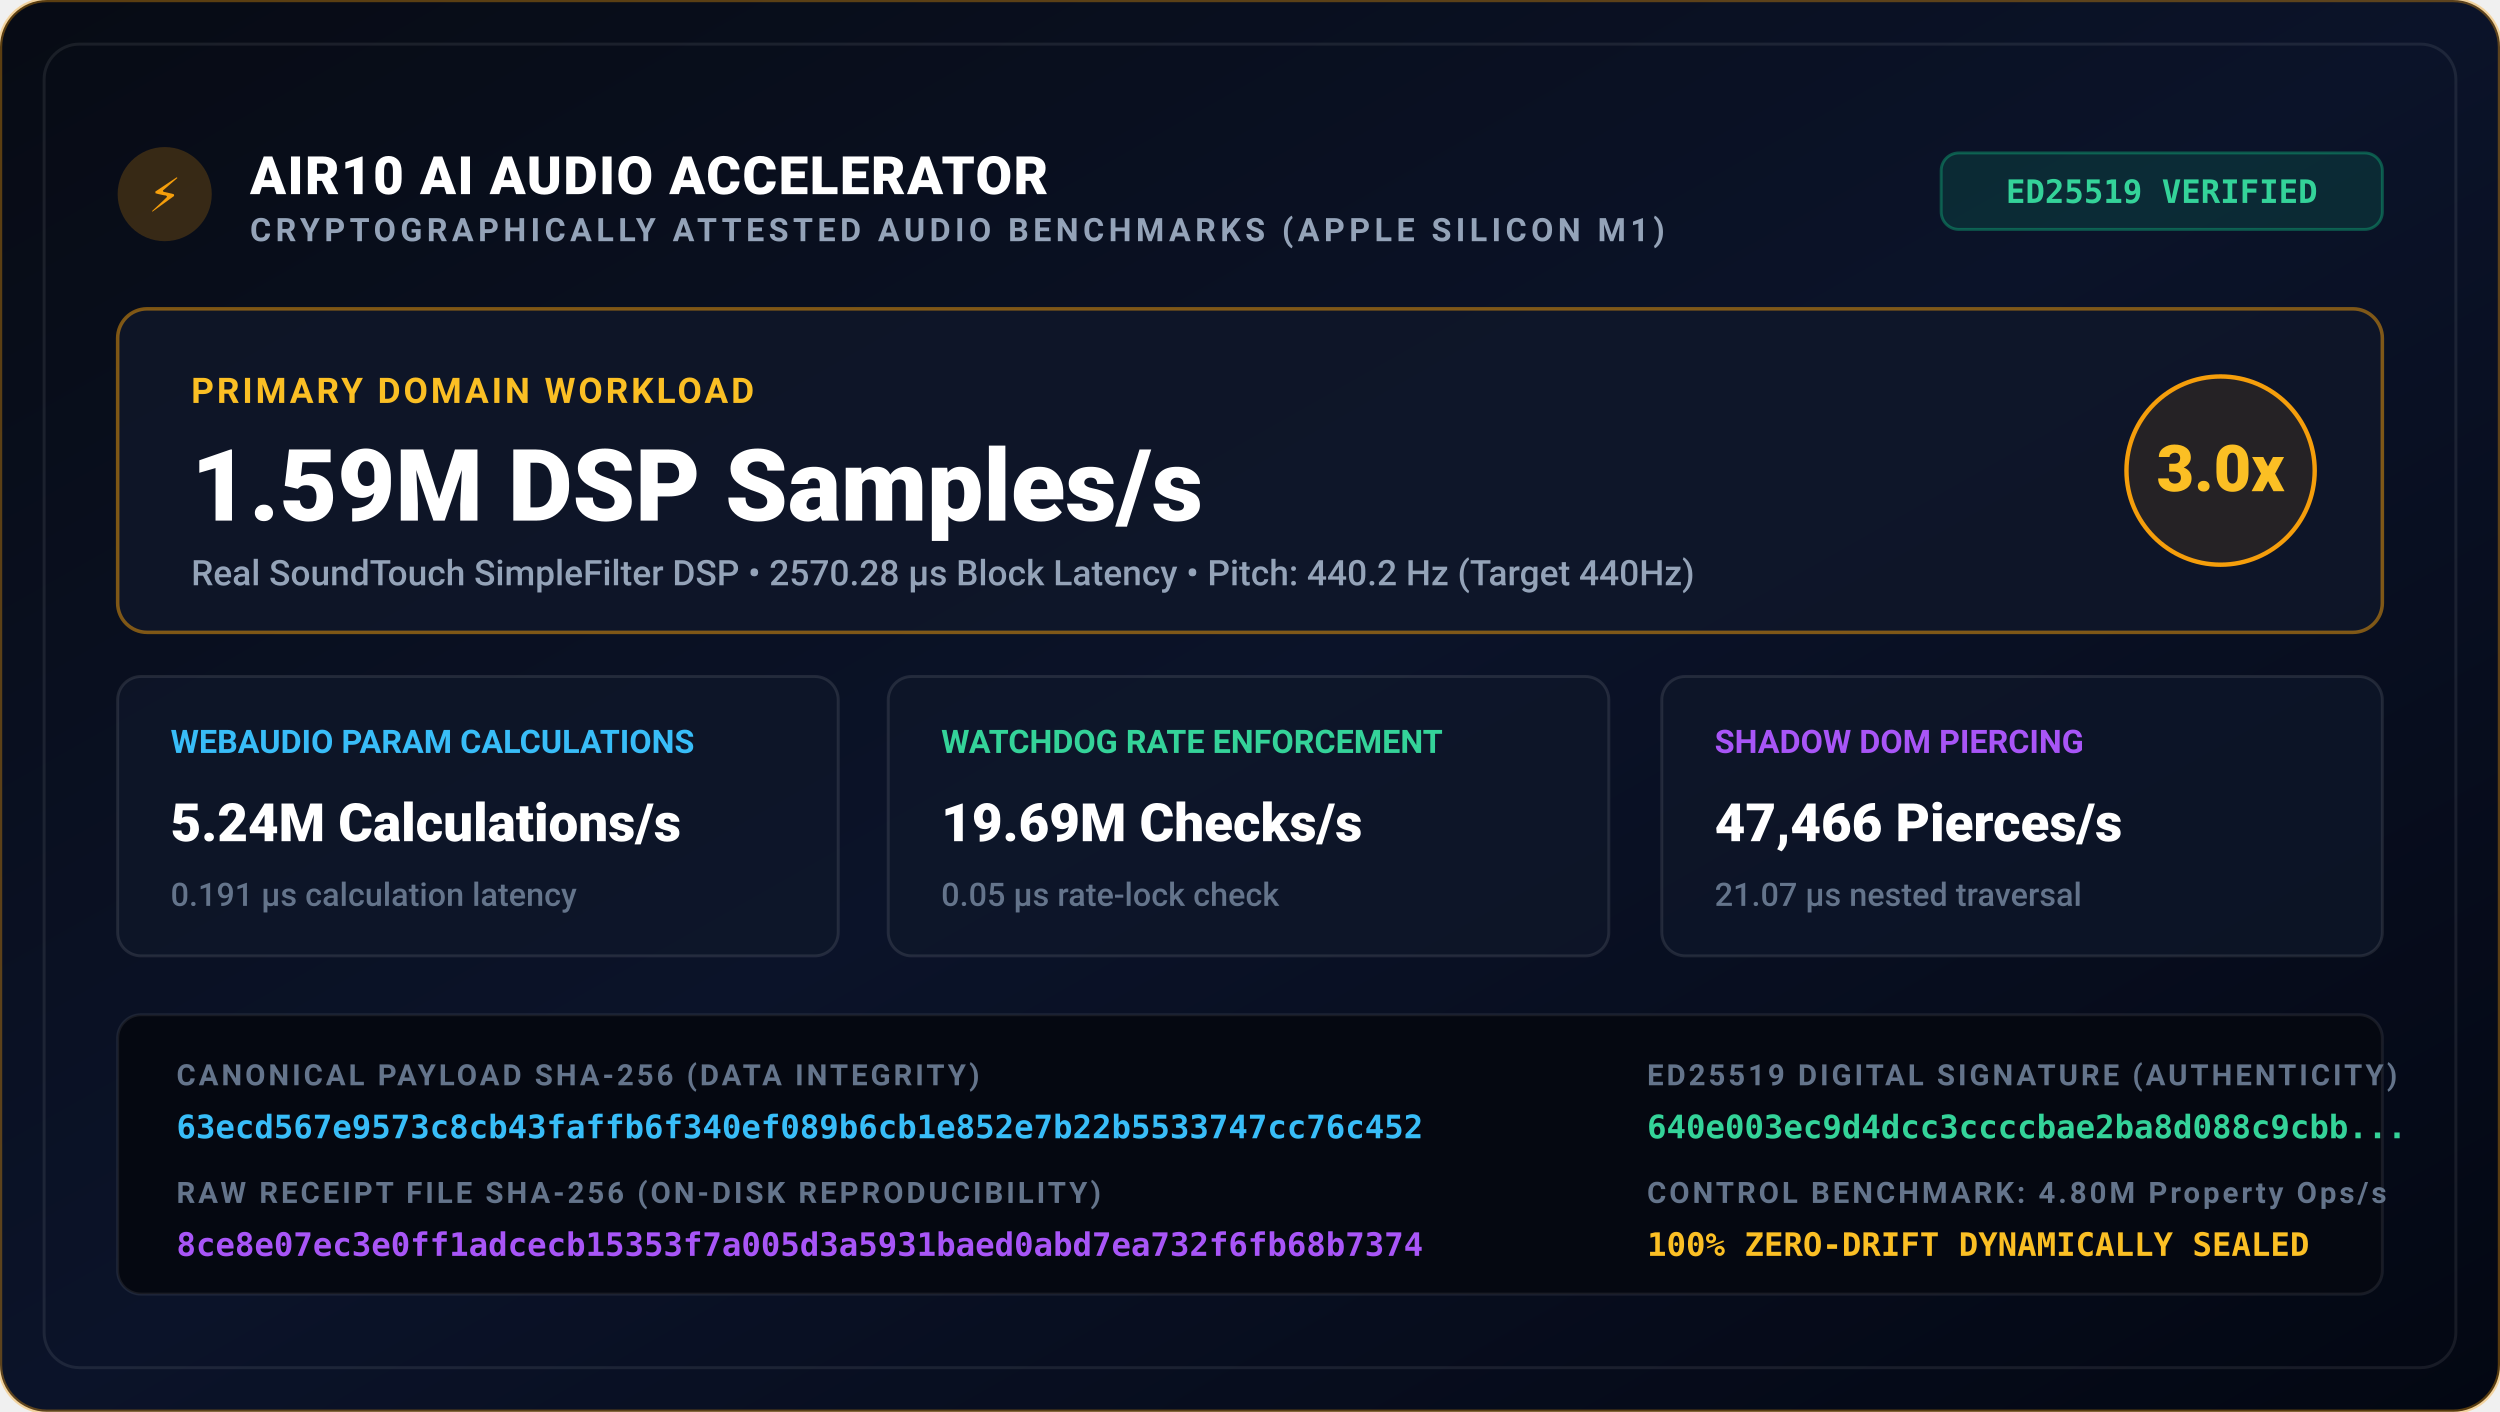
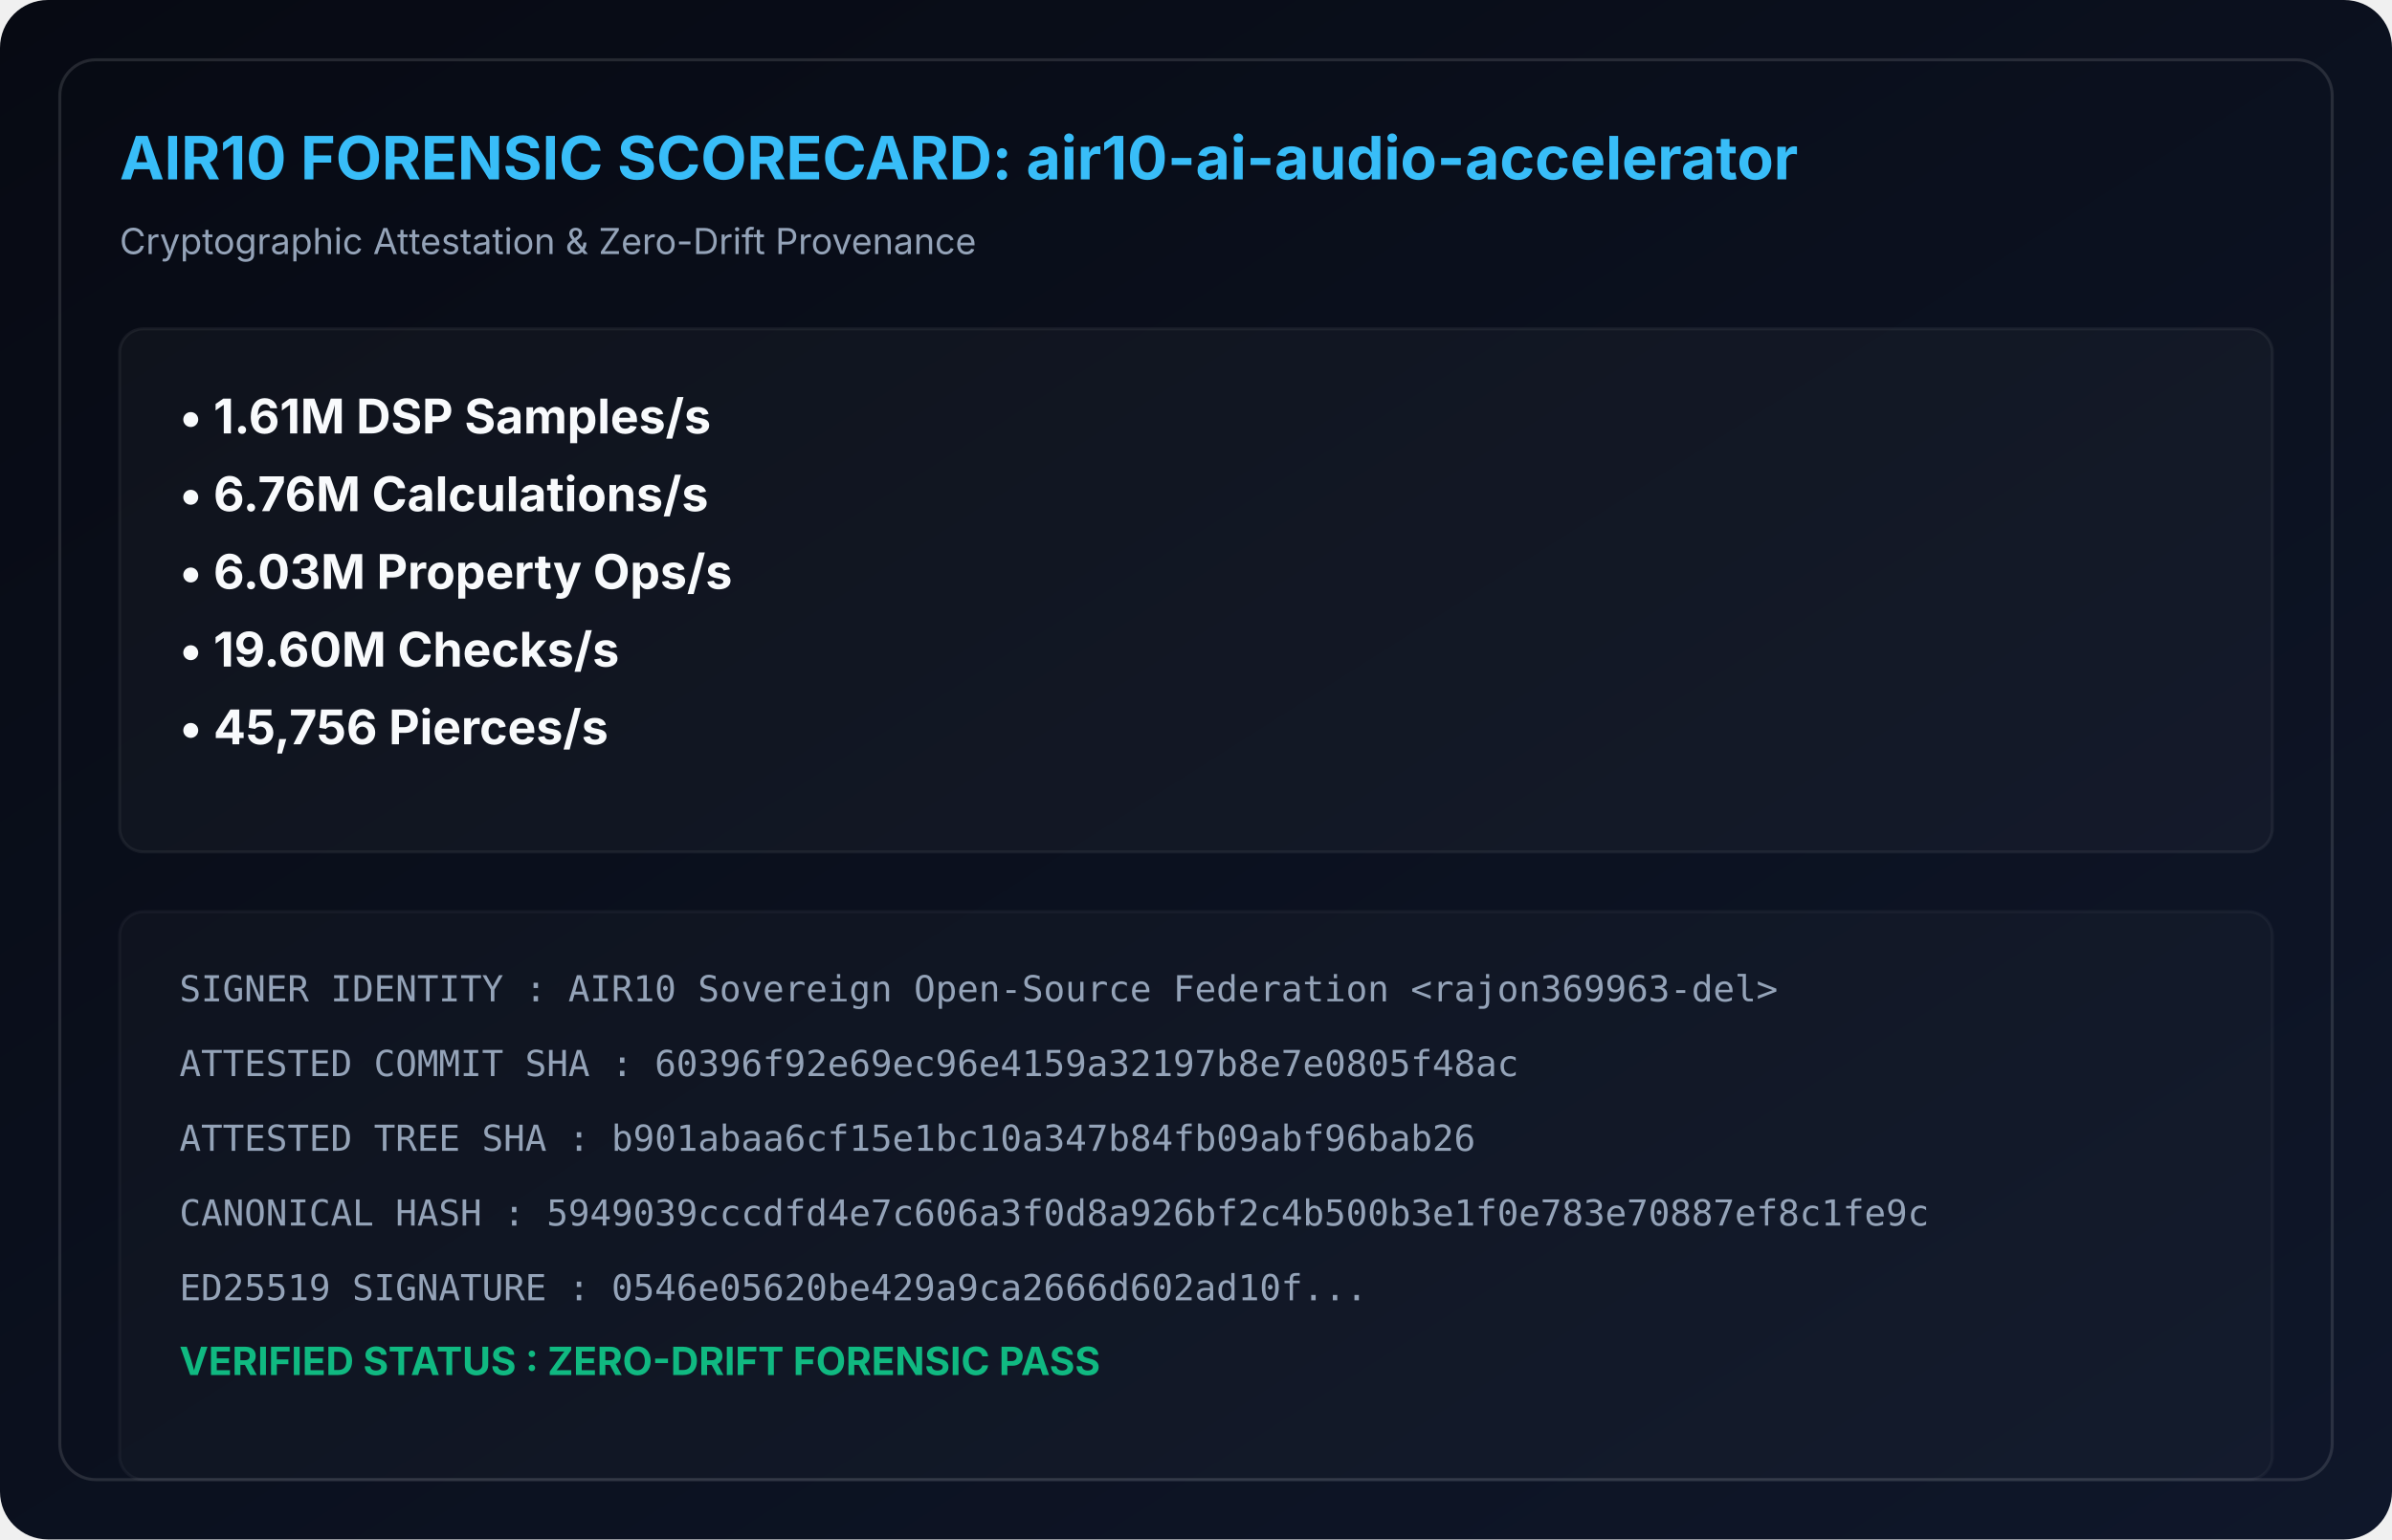
- <svg xmlns="http://www.w3.org/2000/svg" viewBox="0 0 850 480" width="100%" height="100%">
+ <svg xmlns="http://www.w3.org/2000/svg" viewBox="0 0 800 515" width="800" height="515">
  <defs>
-     <linearGradient id="bgGrad" x1="0%" y1="0%" x2="100%" y2="100%">
-       <stop offset="0%" stop-color="#070b14" />
-       <stop offset="50%" stop-color="#0b1329" />
-       <stop offset="100%" stop-color="#030712" />
-     </linearGradient>
-     <linearGradient id="goldGrad" x1="0%" y1="0%" x2="100%" y2="0%">
-       <stop offset="0%" stop-color="#f59e0b" />
-       <stop offset="100%" stop-color="#fbbf24" />
+     <linearGradient id="bg" x1="0%" y1="0%" x2="100%" y2="100%">
+       <stop offset="0%" stop-color="#070a13" />
+       <stop offset="100%" stop-color="#0f172a" />
    </linearGradient>
  </defs>
-   <rect width="850" height="480" rx="16" fill="url(#bgGrad)" stroke="#f59e0b" stroke-width="1.5" stroke-opacity="0.35" />
-   <rect x="15" y="15" width="820" height="450" rx="12" fill="none" stroke="#ffffff" stroke-width="1" stroke-opacity="0.08" />
-   <g transform="translate(40, 50)">
-     <circle cx="16" cy="16" r="16" fill="#f59e0b" fill-opacity="0.2" />
-     <text x="16" y="22" font-family="-apple-system, BlinkMacSystemFont, 'Segoe UI', Roboto, sans-serif" font-size="16" font-weight="900" fill="#f59e0b" text-anchor="middle">⚡</text>
-     <text x="45" y="16" font-family="-apple-system, BlinkMacSystemFont, 'Segoe UI', Roboto, sans-serif" font-size="18" font-weight="800" fill="#ffffff" letter-spacing="0.5">AIR10 AI AUDIO ACCELERATOR</text>
-     <text x="45" y="32" font-family="-apple-system, BlinkMacSystemFont, 'Segoe UI', Roboto, sans-serif" font-size="11" font-weight="600" fill="#94a3b8" letter-spacing="1.5">CRYPTOGRAPHICALLY ATTESTED AUDIO BENCHMARKS (APPLE SILICON M1)</text>
-     <rect x="620" y="2" width="150" height="26" rx="6" fill="#10b981" fill-opacity="0.15" stroke="#10b981" stroke-opacity="0.4" />
-     <text x="695" y="19" font-family="ui-monospace, monospace" font-size="11" font-weight="700" fill="#34d399" text-anchor="middle">ED25519 VERIFIED</text>
-   </g>
-   <g transform="translate(40, 105)">
-     <rect width="770" height="110" rx="10" fill="#0f172a" fill-opacity="0.8" stroke="#f59e0b" stroke-width="1.2" stroke-opacity="0.5" />
-     <text x="25" y="32" font-family="-apple-system, BlinkMacSystemFont, 'Segoe UI', Roboto, sans-serif" font-size="12" font-weight="700" fill="#fbbf24" letter-spacing="1">PRIMARY DOMAIN WORKLOAD</text>
-     <text x="25" y="72" font-family="-apple-system, BlinkMacSystemFont, 'Segoe UI', Roboto, sans-serif" font-size="34" font-weight="900" fill="#ffffff">1.59M DSP Samples/s</text>
-     <text x="25" y="94" font-family="-apple-system, BlinkMacSystemFont, 'Segoe UI', Roboto, sans-serif" font-size="12" font-weight="500" fill="#94a3b8">Real SoundTouch SimpleFilter DSP • 2570.28 µs Block Latency • Pitch: 440.2 Hz (Target 440Hz)</text>
-     <circle cx="715" cy="55" r="32" fill="#f59e0b" fill-opacity="0.1" stroke="#f59e0b" stroke-width="1.5" />
-     <text x="715" y="62" font-family="-apple-system, BlinkMacSystemFont, 'Segoe UI', Roboto, sans-serif" font-size="22" font-weight="900" fill="#fbbf24" text-anchor="middle">3.0x</text>
-   </g>
-   <g transform="translate(40, 230)">
-     <rect x="0" y="0" width="245" height="95" rx="8" fill="#0f172a" fill-opacity="0.7" stroke="#ffffff" stroke-opacity="0.1" />
-     <text x="18" y="26" font-family="-apple-system, BlinkMacSystemFont, 'Segoe UI', Roboto, sans-serif" font-size="11" font-weight="700" fill="#38bdf8">WEBAUDIO PARAM CALCULATIONS</text>
-     <text x="18" y="56" font-family="-apple-system, BlinkMacSystemFont, 'Segoe UI', Roboto, sans-serif" font-size="18" font-weight="800" fill="#ffffff">5.24M Calculations/s</text>
-     <text x="18" y="78" font-family="-apple-system, BlinkMacSystemFont, 'Segoe UI', Roboto, sans-serif" font-size="11" font-weight="500" fill="#64748b">0.191 µs calculation latency</text>
-     <rect x="262" y="0" width="245" height="95" rx="8" fill="#0f172a" fill-opacity="0.7" stroke="#ffffff" stroke-opacity="0.1" />
-     <text x="280" y="26" font-family="-apple-system, BlinkMacSystemFont, 'Segoe UI', Roboto, sans-serif" font-size="11" font-weight="700" fill="#34d399">WATCHDOG RATE ENFORCEMENT</text>
-     <text x="280" y="56" font-family="-apple-system, BlinkMacSystemFont, 'Segoe UI', Roboto, sans-serif" font-size="18" font-weight="800" fill="#ffffff">19.69M Checks/s</text>
-     <text x="280" y="78" font-family="-apple-system, BlinkMacSystemFont, 'Segoe UI', Roboto, sans-serif" font-size="11" font-weight="500" fill="#64748b">0.05 µs rate-lock check</text>
-     <rect x="525" y="0" width="245" height="95" rx="8" fill="#0f172a" fill-opacity="0.7" stroke="#ffffff" stroke-opacity="0.1" />
-     <text x="543" y="26" font-family="-apple-system, BlinkMacSystemFont, 'Segoe UI', Roboto, sans-serif" font-size="11" font-weight="700" fill="#a855f7">SHADOW DOM PIERCING</text>
-     <text x="543" y="56" font-family="-apple-system, BlinkMacSystemFont, 'Segoe UI', Roboto, sans-serif" font-size="18" font-weight="800" fill="#ffffff">47,466 Pierces/s</text>
-     <text x="543" y="78" font-family="-apple-system, BlinkMacSystemFont, 'Segoe UI', Roboto, sans-serif" font-size="11" font-weight="500" fill="#64748b">21.07 µs nested traversal</text>
-   </g>
-   <g transform="translate(40, 345)">
-     <rect width="770" height="95" rx="8" fill="#050811" stroke="#ffffff" stroke-opacity="0.08" />
-     <text x="20" y="24" font-family="-apple-system, BlinkMacSystemFont, 'Segoe UI', Roboto, sans-serif" font-size="10" font-weight="700" fill="#64748b" letter-spacing="1">CANONICAL PAYLOAD SHA-256 (DATA INTEGRITY)</text>
-     <text x="20" y="42" font-family="ui-monospace, monospace" font-size="11" font-weight="600" fill="#38bdf8">63ecd567e9573c8cb43faffb6f340ef089b6cb1e852e7b22b5533747cc76c452</text>
-     <text x="20" y="64" font-family="-apple-system, BlinkMacSystemFont, 'Segoe UI', Roboto, sans-serif" font-size="10" font-weight="700" fill="#64748b" letter-spacing="1">RAW RECEIPT FILE SHA-256 (ON-DISK REPRODUCIBILITY)</text>
-     <text x="20" y="82" font-family="ui-monospace, monospace" font-size="11" font-weight="600" fill="#a855f7">8ce8e07ec3e0ff1adcecb15353f7a005d3a5931baed0abd7ea732f6fb68b7374</text>
-     <text x="520" y="24" font-family="-apple-system, BlinkMacSystemFont, 'Segoe UI', Roboto, sans-serif" font-size="10" font-weight="700" fill="#64748b" letter-spacing="1">ED25519 DIGITAL SIGNATURE (AUTHENTICITY)</text>
-     <text x="520" y="42" font-family="ui-monospace, monospace" font-size="11" font-weight="600" fill="#34d399">640e003ec9d4dcc3ccccbae2ba8d088c9cbb...</text>
-     <text x="520" y="64" font-family="-apple-system, BlinkMacSystemFont, 'Segoe UI', Roboto, sans-serif" font-size="10" font-weight="700" fill="#64748b" letter-spacing="1">CONTROL BENCHMARK: 4.80M Property Ops/s</text>
-     <text x="520" y="82" font-family="ui-monospace, monospace" font-size="11" font-weight="700" fill="#fbbf24">100% ZERO-DRIFT DYNAMICALLY SEALED</text>
-   </g>
+   <rect width="800" height="515" fill="url(#bg)" rx="16" />
+   <rect x="20" y="20" width="760" height="475" fill="none" stroke="rgba(255,255,255,0.12)" stroke-width="1" rx="12" />
+   <text x="40" y="60" fill="#38bdf8" font-family="-apple-system, system-ui, sans-serif" font-size="20" font-weight="700">AIR10 FORENSIC SCORECARD: air10-ai-audio-accelerator</text>
+   <text x="40" y="85" fill="#94a3b8" font-family="-apple-system, system-ui, sans-serif" font-size="12">Cryptographic Attestation &amp; Zero-Drift Provenance</text>
+   <rect x="40" y="110" width="720" height="175" fill="rgba(255,255,255,0.03)" rx="8" stroke="rgba(255,255,255,0.06)" />
+   <text x="60" y="145" fill="#f8fafc" font-family="-apple-system, system-ui, sans-serif" font-size="16" font-weight="700">• 1.61M DSP Samples/s</text>
+   <text x="60" y="171" fill="#f8fafc" font-family="-apple-system, system-ui, sans-serif" font-size="16" font-weight="700">• 6.76M Calculations/s</text>
+   <text x="60" y="197" fill="#f8fafc" font-family="-apple-system, system-ui, sans-serif" font-size="16" font-weight="700">• 6.03M Property Ops/s</text>
+   <text x="60" y="223" fill="#f8fafc" font-family="-apple-system, system-ui, sans-serif" font-size="16" font-weight="700">• 19.60M Checks/s</text>
+   <text x="60" y="249" fill="#f8fafc" font-family="-apple-system, system-ui, sans-serif" font-size="16" font-weight="700">• 45,756 Pierces/s</text>
+   <rect x="40" y="305" width="720" height="190" fill="rgba(255,255,255,0.02)" rx="8" stroke="rgba(255,255,255,0.04)" />
+   <text x="60" y="335" fill="#94a3b8" font-family="monospace" font-size="12">SIGNER IDENTITY     : AIR10 Sovereign Open-Source Federation &lt;rajon369963-del&gt;</text>
+   <text x="60" y="360" fill="#94a3b8" font-family="monospace" font-size="12">ATTESTED COMMIT SHA : 60396f92e69ec96e4159a32197b8e7e0805f48ac</text>
+   <text x="60" y="385" fill="#94a3b8" font-family="monospace" font-size="12">ATTESTED TREE SHA   : b901abaa6cf15e1bc10a347b84fb09abf96bab26</text>
+   <text x="60" y="410" fill="#94a3b8" font-family="monospace" font-size="12">CANONICAL HASH      : 5949039cccdfd4e7c606a3f0d8a926bf2c4b500b3e1f0e783e70887ef8c1fe9c</text>
+   <text x="60" y="435" fill="#94a3b8" font-family="monospace" font-size="12">ED25519 SIGNATURE   : 0546e05620be429a9ca2666d602ad10f...</text>
+   <text x="60" y="460" fill="#10b981" font-family="-apple-system, system-ui, sans-serif" font-size="13" font-weight="700">VERIFIED STATUS     : ZERO-DRIFT FORENSIC PASS</text>
</svg>
